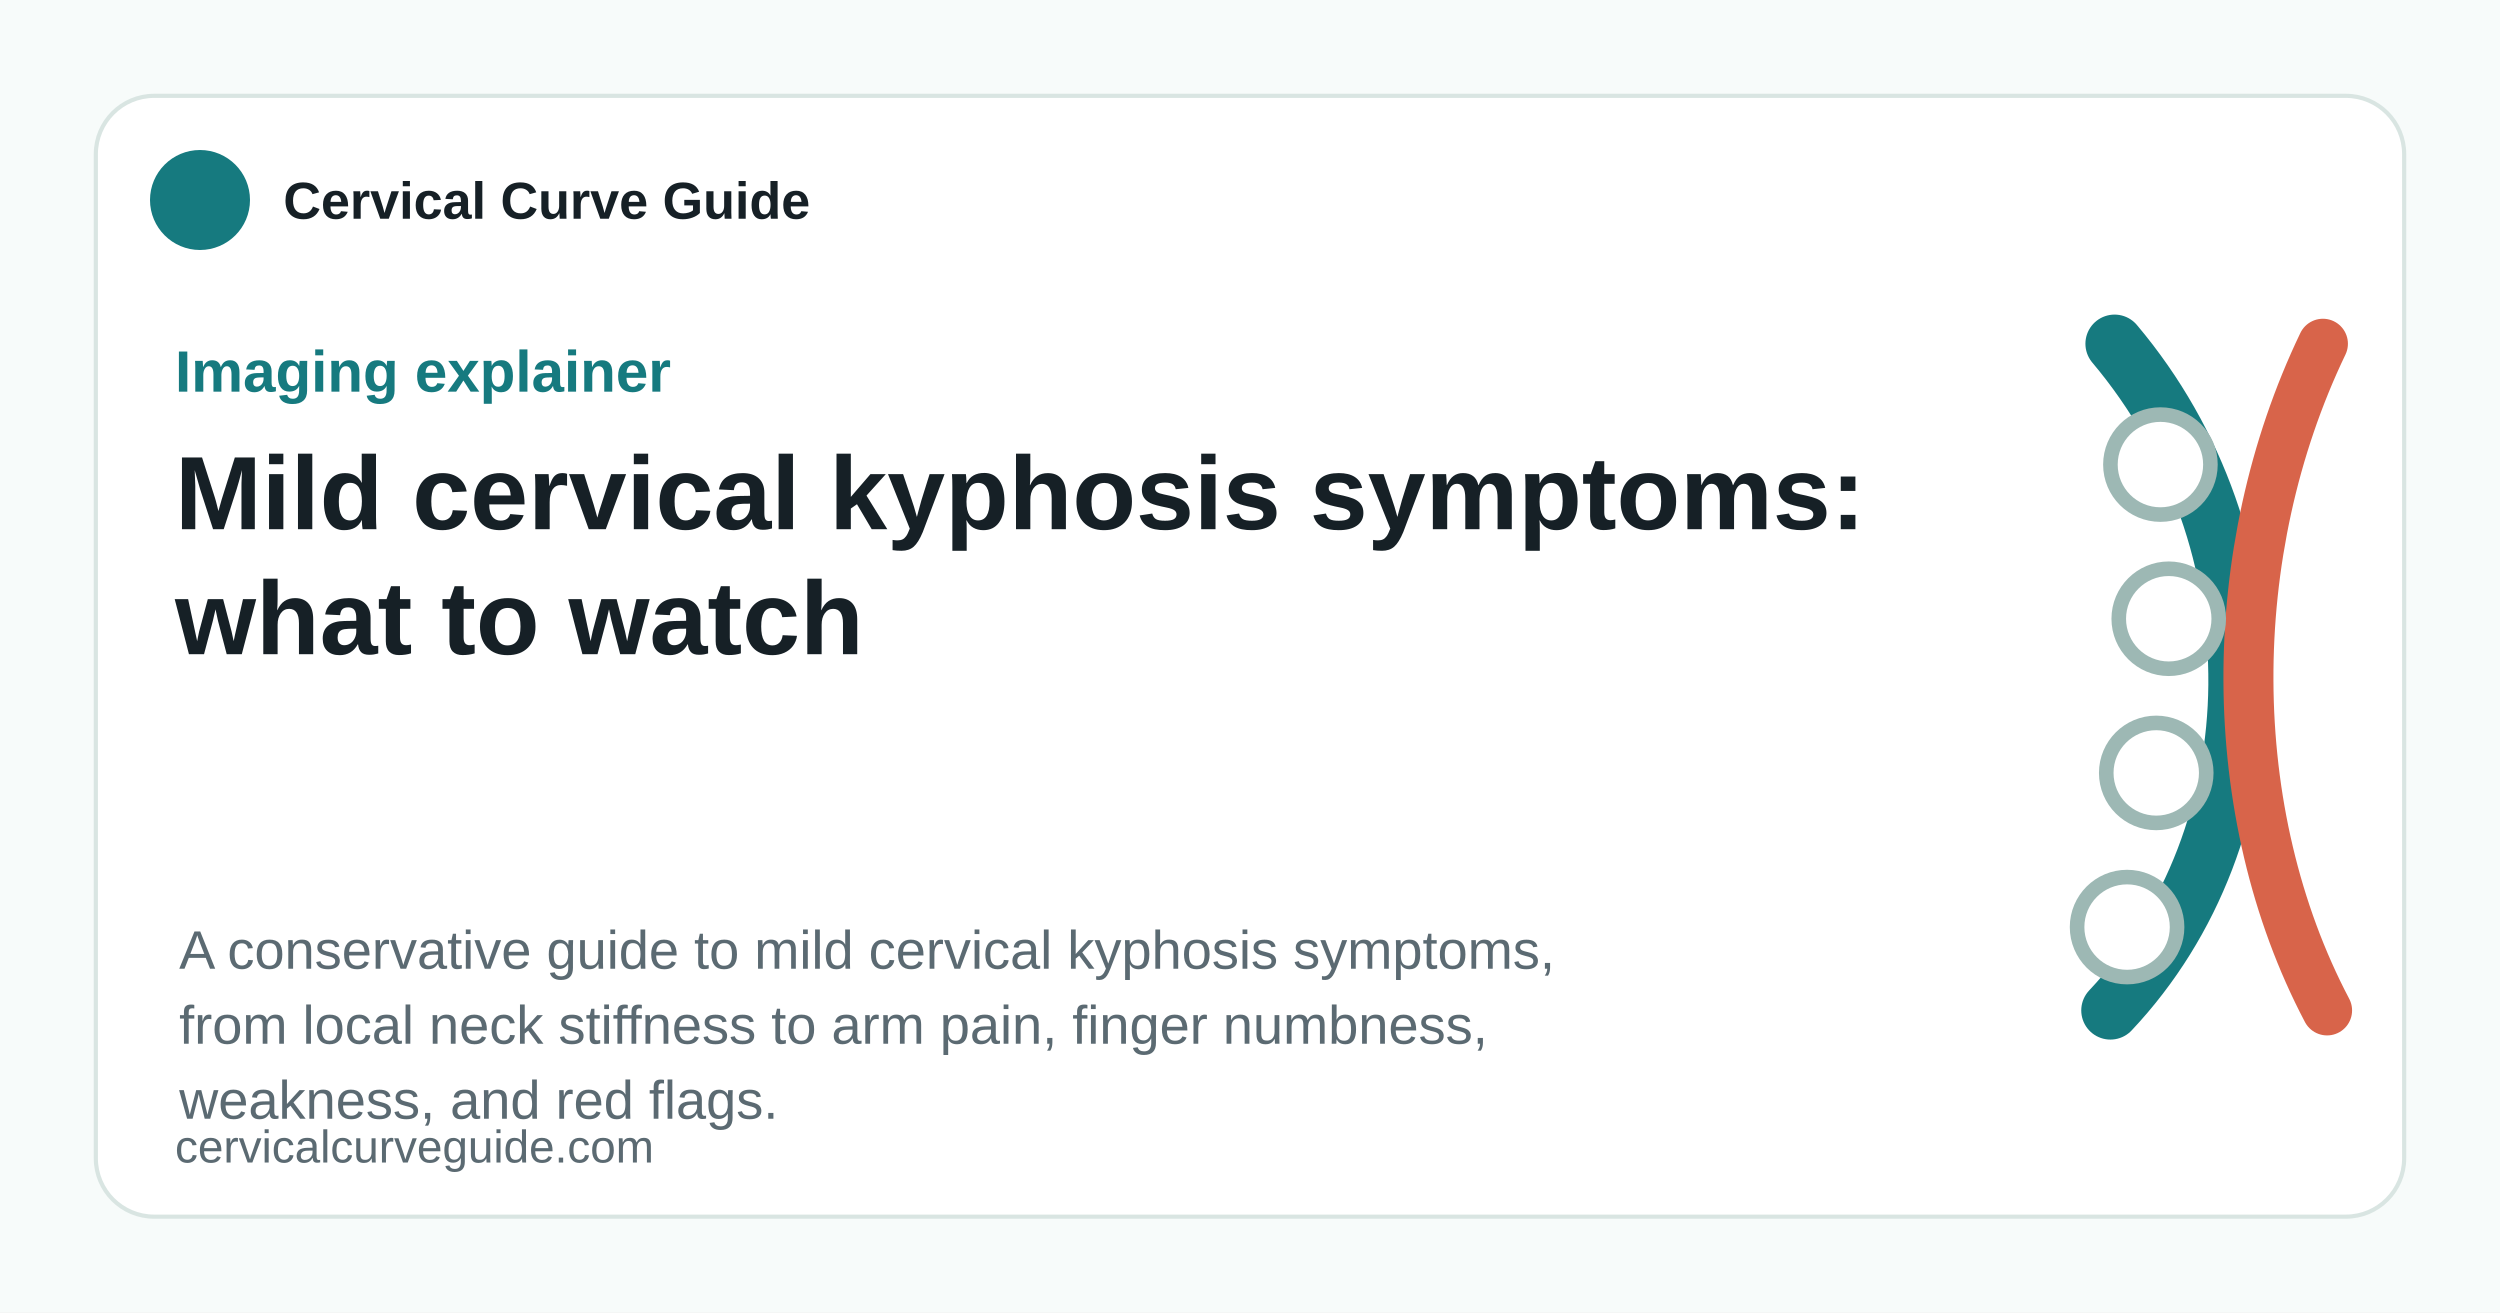
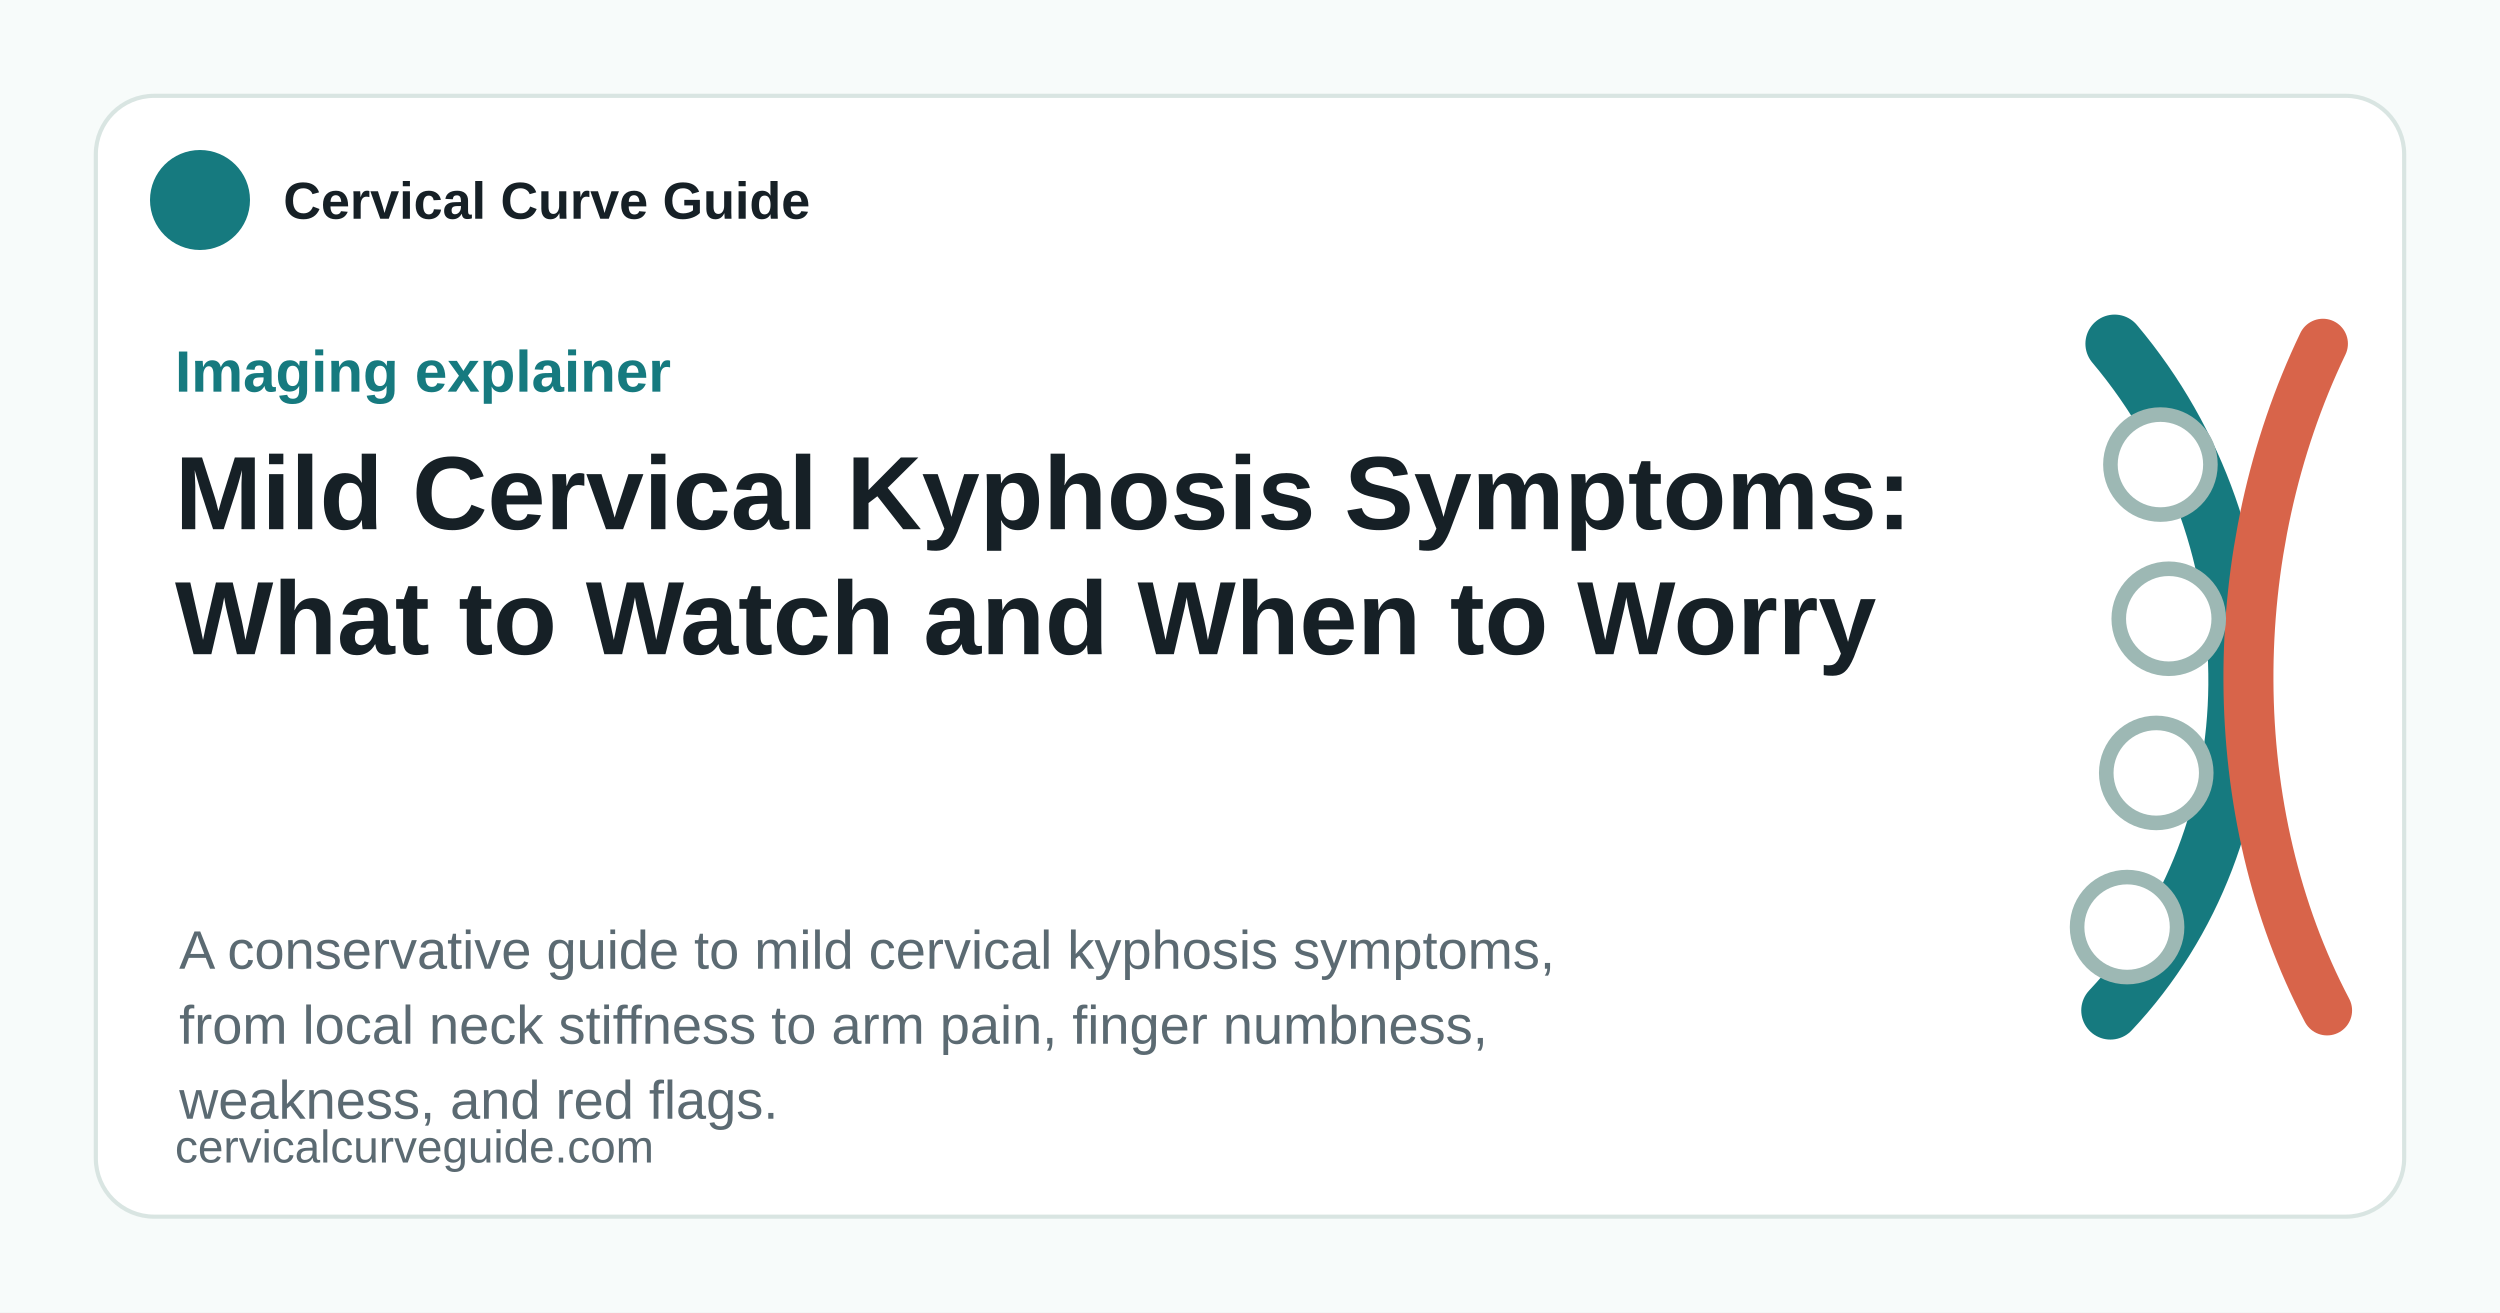
<svg xmlns="http://www.w3.org/2000/svg" viewBox="0 0 1200 630">
  <rect width="1200" height="630" fill="#f7fbfa" />
  <rect x="46" y="46" width="1108" height="538" rx="28" fill="#fff" stroke="#d9e5e2" stroke-width="2" />
  <circle cx="96" cy="96" r="24" fill="#167a7f" />
  <text x="136" y="105" fill="#162026" font-family="Arial, sans-serif" font-size="25" font-weight="800">Cervical Curve Guide</text>
  <text x="84" y="188" fill="#167a7f" font-family="Arial, sans-serif" font-size="28" font-weight="900">Imaging explainer</text>
-   <text x="84" y="254" fill="#162026" font-family="Arial, sans-serif" font-size="50" font-weight="850">Mild cervical kyphosis symptoms:</text>
-   <text x="84" y="314" fill="#162026" font-family="Arial, sans-serif" font-size="50" font-weight="850">what to watch</text>
+   <text x="84" y="254" fill="#162026" font-family="Arial, sans-serif" font-size="50" font-weight="850">Mild Cervical Kyphosis Symptoms:</text>
+   <text x="84" y="314" fill="#162026" font-family="Arial, sans-serif" font-size="50" font-weight="850">What to Watch and When to Worry</text>
  <text x="86" y="465" fill="#5b6a72" font-family="Arial, sans-serif" font-size="26">A conservative guide to mild cervical kyphosis symptoms,</text>
  <text x="86" y="501" fill="#5b6a72" font-family="Arial, sans-serif" font-size="26">from local neck stiffness to arm pain, finger numbness,</text>
  <text x="86" y="537" fill="#5b6a72" font-family="Arial, sans-serif" font-size="26">weakness, and red flags.</text>
  <text x="84" y="558" fill="#5b6a72" font-family="Arial, sans-serif" font-size="22">cervicalcurveguide.com</text>
  <g transform="translate(905 145)">
    <path d="M110 20 C190 115 188 255 108 340" fill="none" stroke="#167a7f" stroke-width="28" stroke-linecap="round" />
    <path d="M210 20 C162 120 162 245 212 340" fill="none" stroke="#d8644a" stroke-width="24" stroke-linecap="round" />
    <circle cx="132" cy="78" r="24" fill="#fff" stroke="#9db8b4" stroke-width="7" />
    <circle cx="136" cy="152" r="24" fill="#fff" stroke="#9db8b4" stroke-width="7" />
    <circle cx="130" cy="226" r="24" fill="#fff" stroke="#9db8b4" stroke-width="7" />
    <circle cx="116" cy="300" r="24" fill="#fff" stroke="#9db8b4" stroke-width="7" />
  </g>
</svg>
